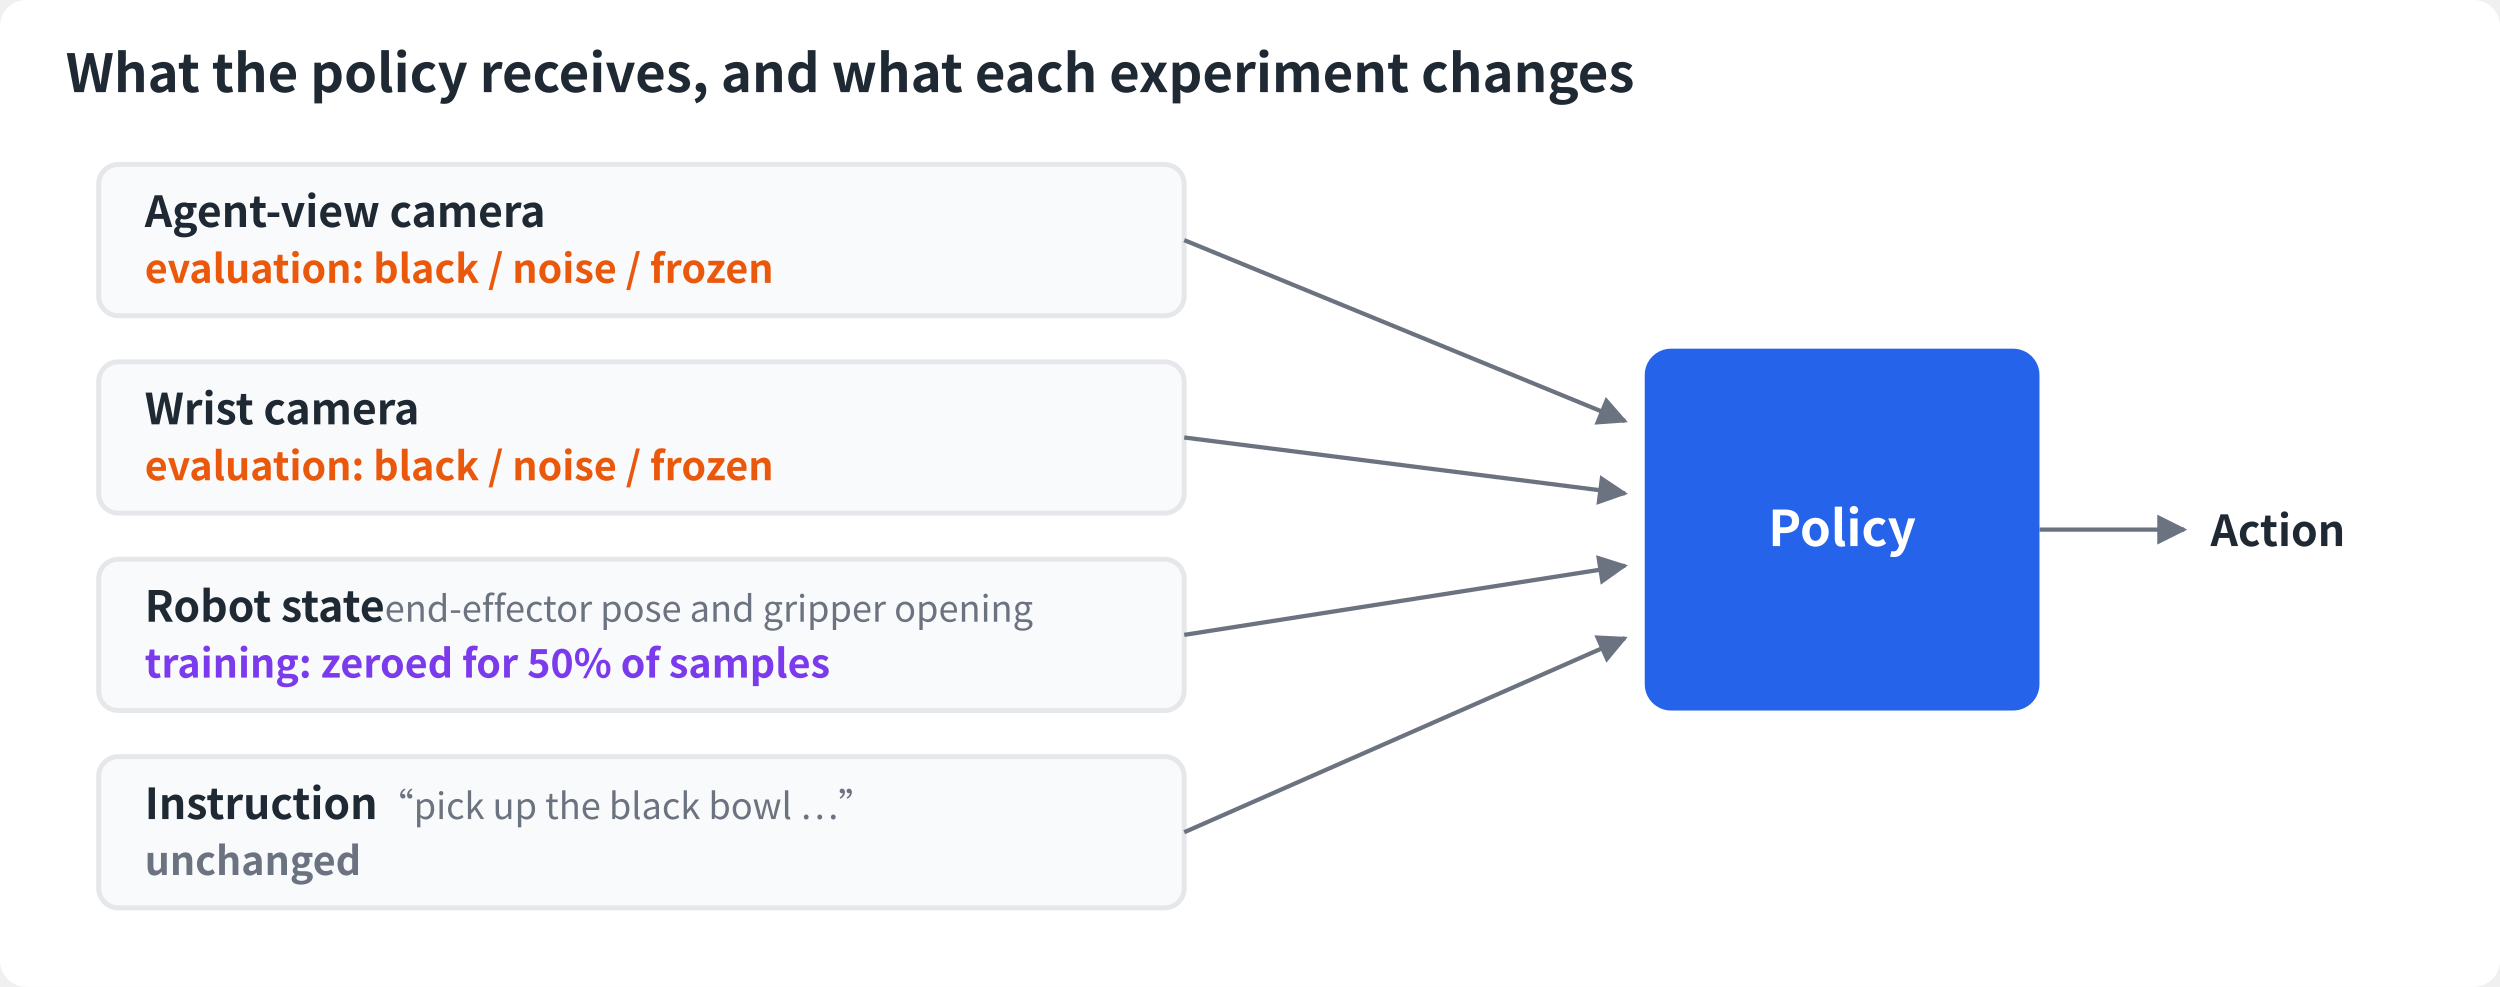
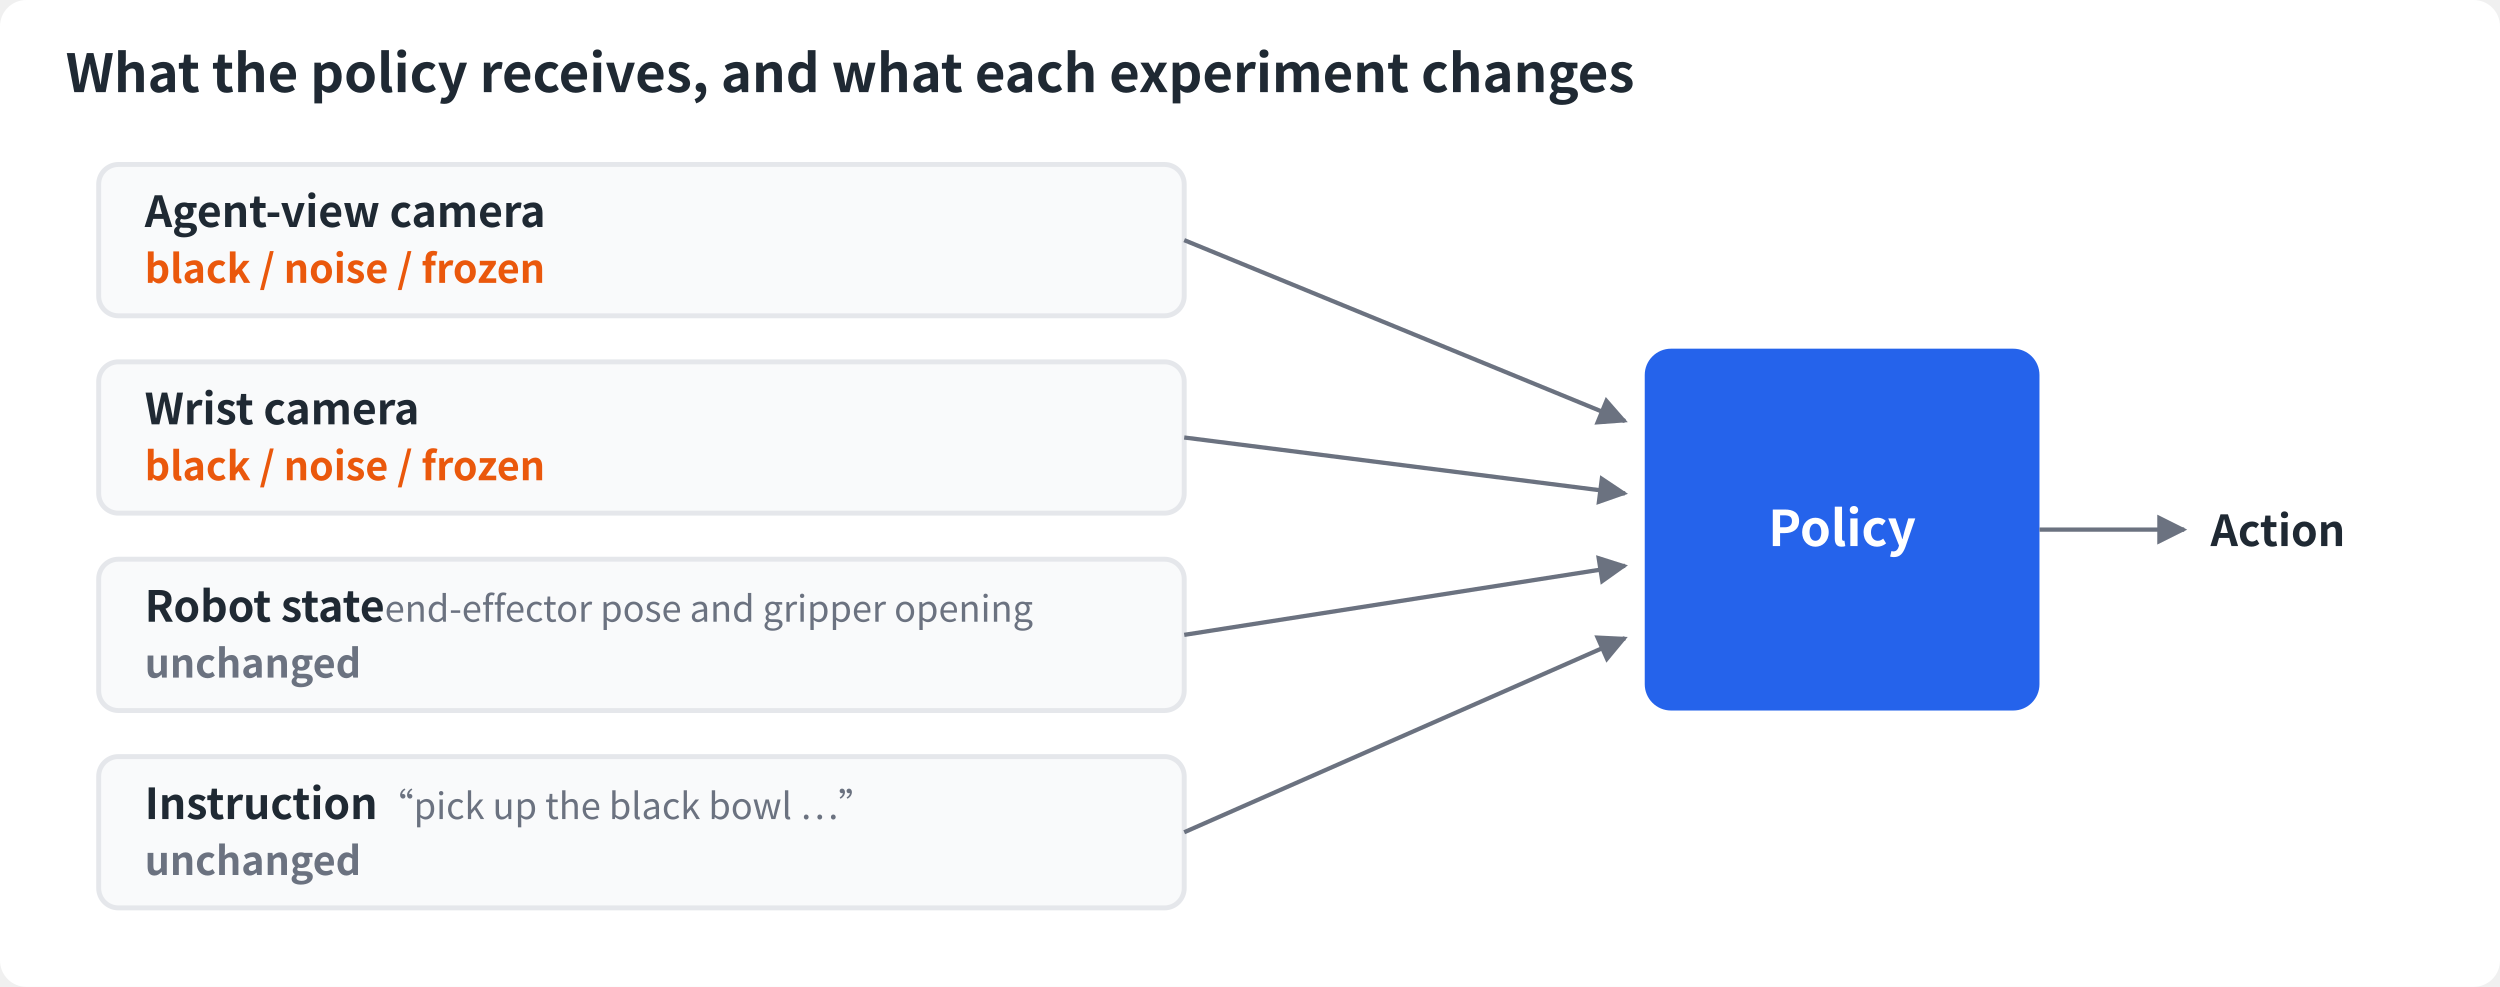
<svg xmlns="http://www.w3.org/2000/svg" viewBox="0 0 760 300" width="760" height="300" font-family="-apple-system,'Segoe UI','PingFang SC','Microsoft YaHei','Noto Sans CJK SC',sans-serif" font-size="13" fill="#1f2933">
  <rect width="760" height="300" rx="8" fill="#ffffff" />
  <text x="20" y="28" font-size="16" font-weight="600">What the policy receives, and what each experiment changes</text>
  <defs>
    <marker id="a" viewBox="0 0 10 10" refX="9" refY="5" markerWidth="7" markerHeight="7" orient="auto">
      <path d="M0 0 L10 5 L0 10 z" fill="#6b7280" />
    </marker>
  </defs>
  <rect x="30" y="50" width="330" height="46" rx="6" fill="#f9fafb" stroke="#e5e7eb" stroke-width="1.5" />
  <text x="44" y="69" font-weight="600">Agent-view camera</text>
-   <text x="44" y="86" font-size="12" fill="#ea580c" font-weight="600">evaluation: black / noise / frozen</text>
+   <text x="44" y="86" font-size="12" fill="#ea580c" font-weight="600">black / noise / frozen</text>
  <path d="M360 73.0 L494 128" fill="none" stroke="#6b7280" stroke-width="1.3" marker-end="url(#a)" />
  <rect x="30" y="110" width="330" height="46" rx="6" fill="#f9fafb" stroke="#e5e7eb" stroke-width="1.5" />
  <text x="44" y="129" font-weight="600">Wrist camera</text>
-   <text x="44" y="146" font-size="12" fill="#ea580c" font-weight="600">evaluation: black / noise / frozen</text>
+   <text x="44" y="146" font-size="12" fill="#ea580c" font-weight="600">black / noise / frozen</text>
  <path d="M360 133.0 L494 150" fill="none" stroke="#6b7280" stroke-width="1.3" marker-end="url(#a)" />
  <rect x="30" y="170" width="330" height="46" rx="6" fill="#f9fafb" stroke="#e5e7eb" stroke-width="1.5" />
  <text x="44" y="189" font-weight="600">Robot state<tspan font-weight="400" font-size="11" fill="#6b7280">  end-effector pose and gripper opening</tspan>
  </text>
-   <text x="44" y="206" font-size="12" fill="#7c3aed" font-weight="600">training: zeroed for 50% of samples</text>
+   <text x="44" y="206" font-size="12" fill="#6b7280" font-weight="600">unchanged</text>
  <path d="M360 193.0 L494 172" fill="none" stroke="#6b7280" stroke-width="1.3" marker-end="url(#a)" />
  <rect x="30" y="230" width="330" height="46" rx="6" fill="#f9fafb" stroke="#e5e7eb" stroke-width="1.5" />
  <text x="44" y="249" font-weight="600">Instruction<tspan font-weight="400" font-size="11" fill="#6b7280">  “pick up the black bowl …”</tspan>
  </text>
  <text x="44" y="266" font-size="12" fill="#6b7280" font-weight="600">unchanged</text>
  <path d="M360 253.0 L494 194" fill="none" stroke="#6b7280" stroke-width="1.3" marker-end="url(#a)" />
  <rect x="500" y="106" width="120" height="110" rx="8" fill="#2563eb" />
  <text x="560.0" y="166.0" text-anchor="middle" fill="#ffffff" font-size="15" font-weight="600">Policy</text>
  <path d="M620 161.0 L664 161.0" stroke="#6b7280" stroke-width="1.3" marker-end="url(#a)" />
  <text x="672" y="166.0" font-weight="600">Action</text>
</svg>
